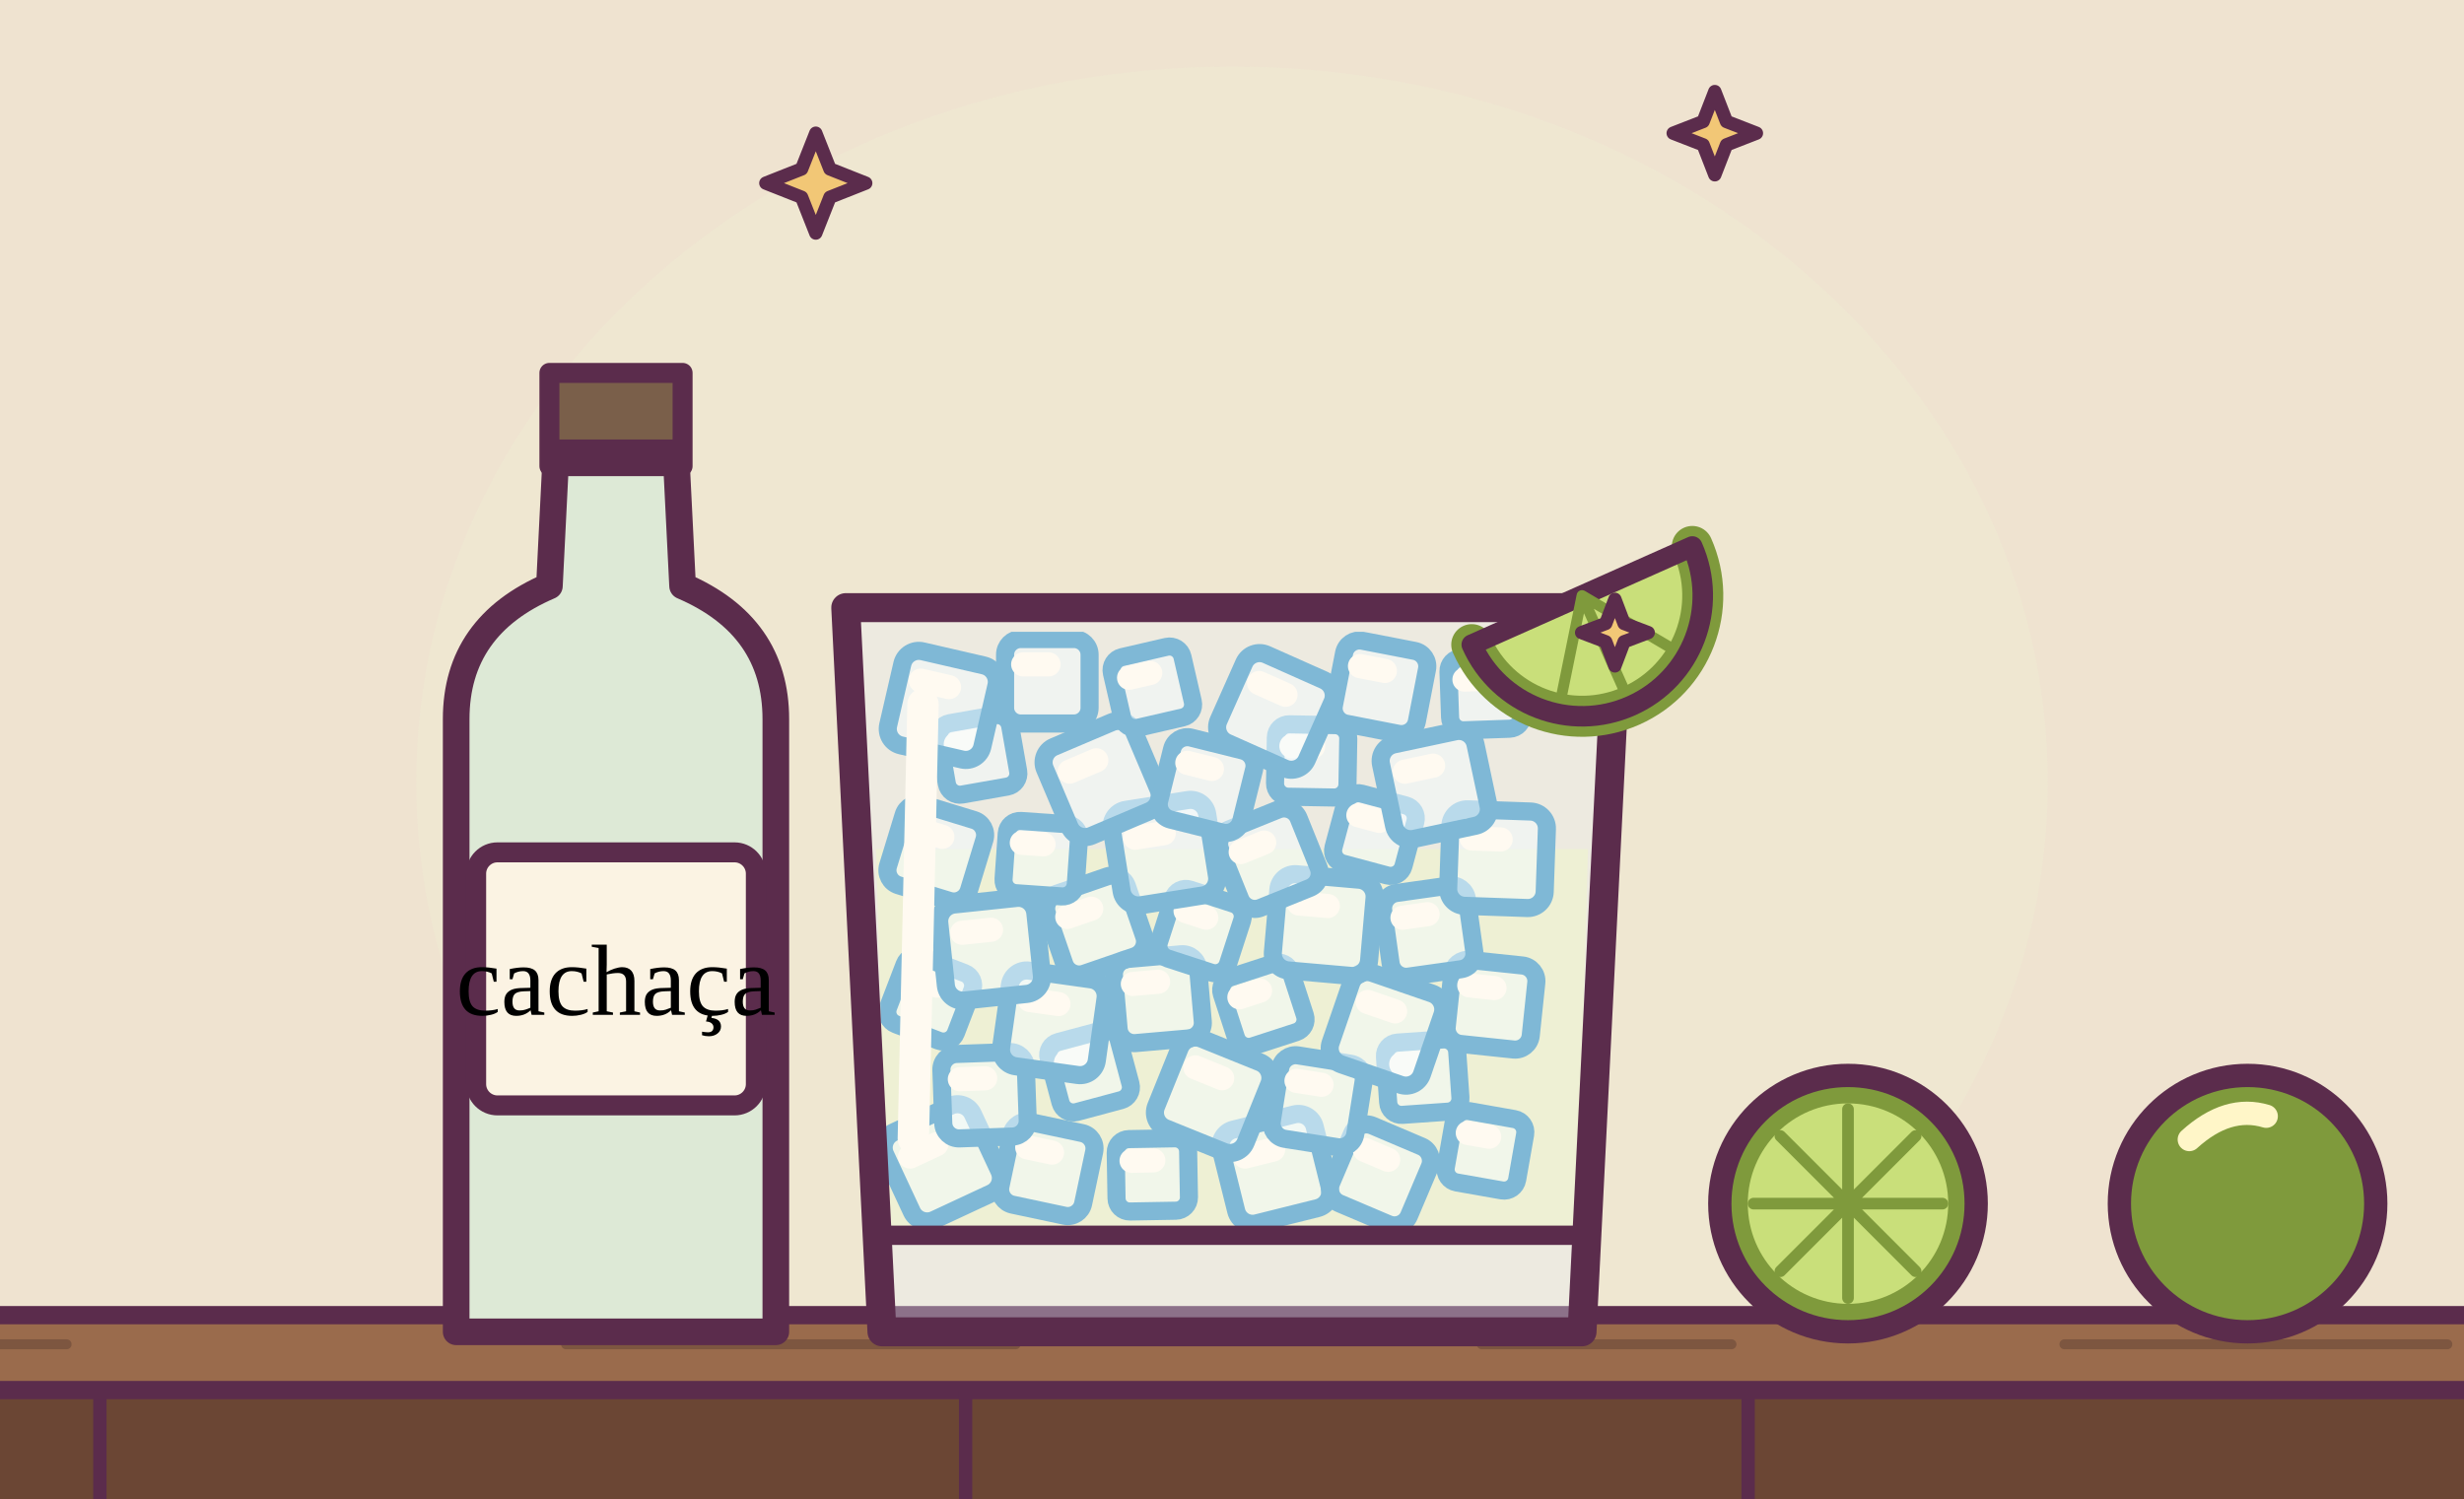
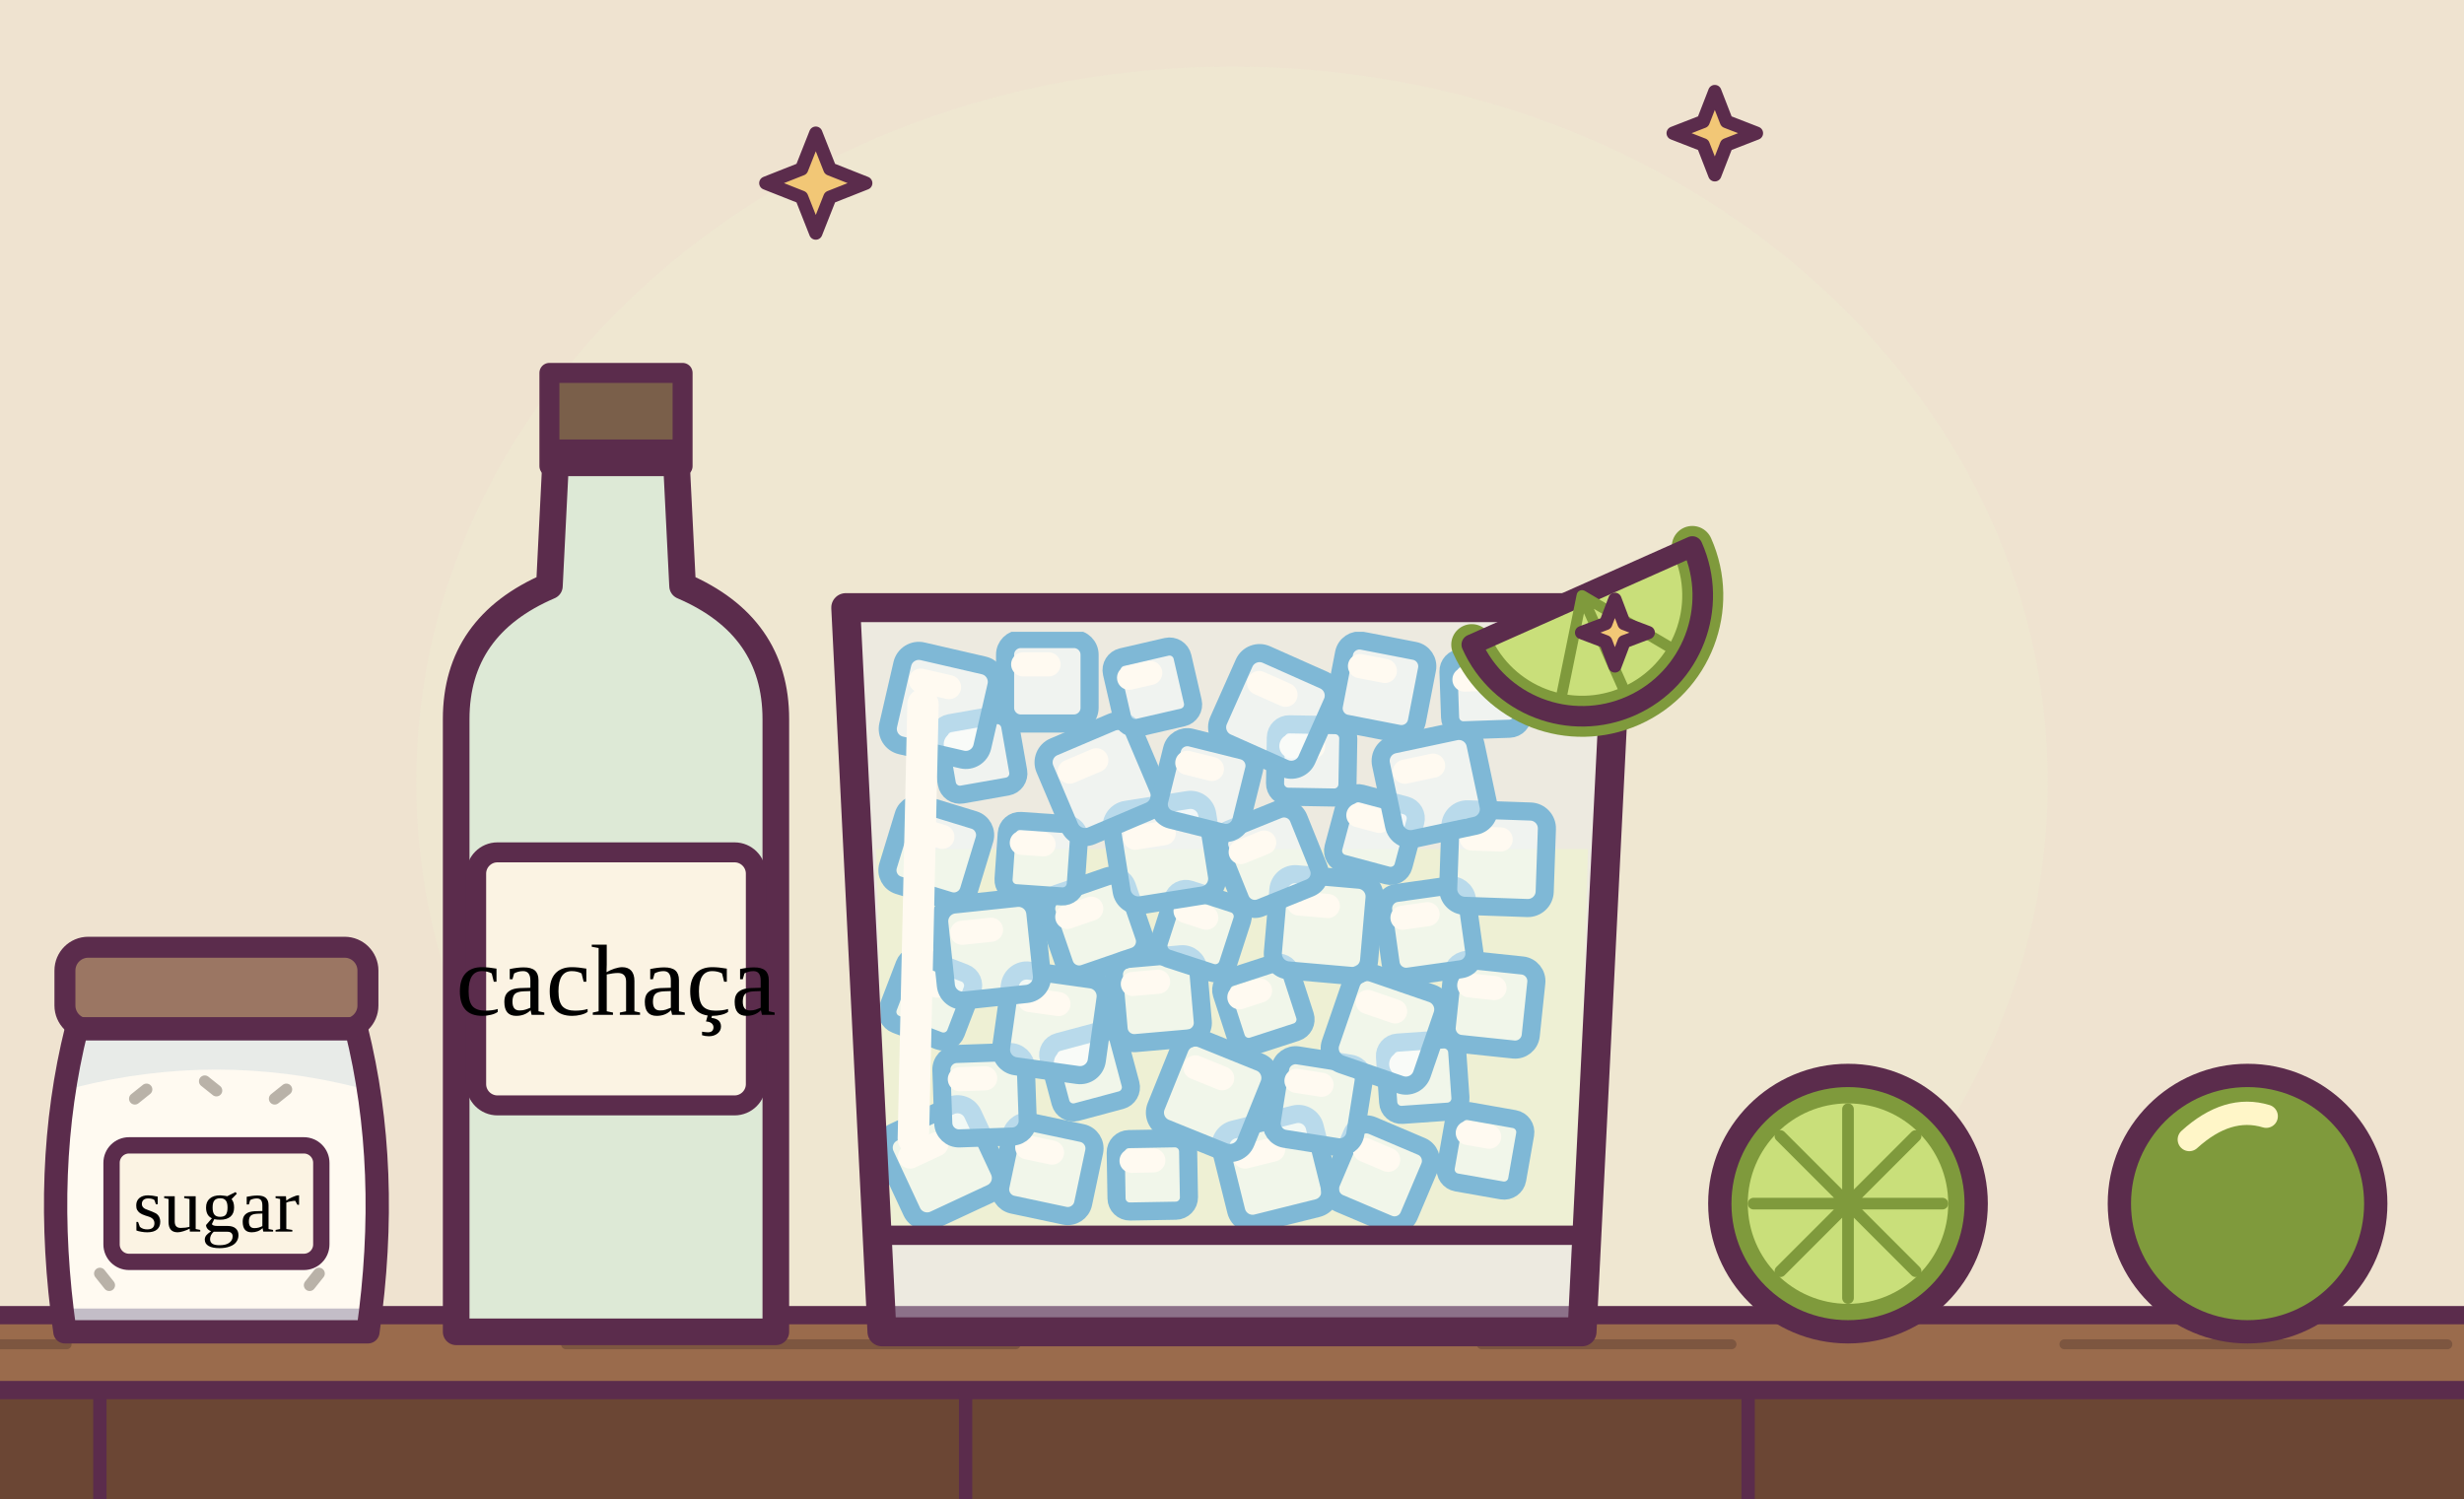
- <svg viewBox="0 0 296 180" role="img" aria-label="a Caipirinha in a rocks glass, garnished with a lime wedge, next to a bottle of cachaça, half a lime and a lime">
+ <svg viewBox="0 0 296 180" role="img" aria-label="a Caipirinha in a rocks glass, garnished with a lime wedge, next to a jar of sugar, a bottle of cachaça, half a lime and a lime">
  <g transform="translate(-52 -24)">
    <g filter="url(#wash)">
      <rect x="0" y="0" width="400" height="236" fill="#efe3d0" />
      <ellipse cx="200" cy="118" rx="98" ry="86" fill="#eef0d4" opacity=".32" />
    </g>
    <rect x="0" y="182" width="400" height="54" fill="#6e4b39" />
    <g filter="url(#wash)">
      <rect x="0" y="182" width="400" height="9" fill="#9a6b4c" />
      <rect x="0" y="191" width="400" height="45" fill="#6b4634" />
    </g>
    <g filter="url(#crayon)" fill="none" stroke="#5b2c4c" stroke-width="2.2" stroke-linecap="round" stroke-linejoin="round">
      <path d="M0 182 H400 M0 191 H400" />
      <path d="M64 191 V236" stroke-width="1.6" />
      <path d="M168 191 V236" stroke-width="1.6" />
      <path d="M262 191 V236" stroke-width="1.6" />
      <path d="M352 191 V236" stroke-width="1.6" />
      <path d="M22 185.5 h38" stroke="#7d5640" stroke-width="1.2" />
      <path d="M120 185.5 h54" stroke="#7d5640" stroke-width="1.2" />
      <path d="M230 185.5 h30" stroke="#7d5640" stroke-width="1.2" />
      <path d="M300 185.5 h46" stroke="#7d5640" stroke-width="1.2" />
    </g>
+     <g transform="translate(78 184)">
+       <g transform="translate(0 0) scale(1.4)">
+         <g filter="url(#wash)">
+           <path d="M-13 0 Q-15 -14 -12 -26 L12 -26 Q15 -14 13 0Z" fill="#e6eef0" opacity=".75" />
+           <path d="M-12.5 -2 Q-14 -12 -12 -21 Q0 -24 12 -21 Q14 -12 12.5 -2Z" fill="#fffaf1" />
+           <rect x="-13" y="-33" width="26" height="7" rx="2" fill="#9b7663" />
+           <rect x="-9" y="-16" width="18" height="10" rx="1.5" fill="#fbf3e3" />
+         </g>
+         <g filter="url(#crayon)" fill="none" stroke="#5b2c4c" stroke-width="2.6" stroke-linecap="round" stroke-linejoin="round">
+           <path d="M-13 0 Q-15 -14 -12 -26 L12 -26 Q15 -14 13 0Z" stroke-width="2" />
+           <rect x="-13" y="-33" width="26" height="7" rx="2" stroke-width="1.8" />
+           <rect x="-9" y="-16" width="18" height="10" rx="1.5" stroke-width="1.4" />
+           <path d="M-7 -20 l1 -.8 M-1 -21.5 l1 .8 M5 -20 l1 -.8 M-10 -5 l.8 1 M8 -4 l.8 -1" stroke="#b9b2a8" stroke-width="1" />
+         </g>
+         <text class="letter" x="0" y="-8.6" font-size="6.6" text-anchor="middle">sugar</text>
+       </g>
+     </g>
    <g transform="translate(126 184)">
      <g transform="translate(0 0) scale(1.6)">
        <g filter="url(#wash)">
          <path d="M-12 0 L-12 -46 Q-12 -53 -5 -56 L-4.5 -66 L4.5 -66 L5 -56 Q12 -53 12 -46 L12 0Z" fill="#dde9d6" />
          <rect x="-10.5" y="-36" width="21" height="19" rx="1.6" fill="#fbf3e3" />
          <path d="M-5 -72 h10 v7 h-10Z" fill="#7a5f4a" />
        </g>
        <g filter="url(#crayon)" fill="none" stroke="#5b2c4c" stroke-width="2.6" stroke-linecap="round" stroke-linejoin="round">
          <path d="M-12 0 L-12 -46 Q-12 -53 -5 -56 L-4.5 -66 L4.5 -66 L5 -56 Q12 -53 12 -46 L12 0Z" stroke-width="2" />
          <rect x="-10.5" y="-36" width="21" height="19" rx="1.6" stroke-width="1.5" />
          <path d="M-5 -72 h10 v7 h-10Z" stroke-width="1.5" />
        </g>
        <text class="letter" x="0" y="-23.8" font-size="7.6" text-anchor="middle" textLength="18" lengthAdjust="spacingAndGlyphs">cachaça</text>
      </g>
    </g>
    <g transform="translate(274 184)">
      <g transform="translate(0 0) scale(1.4)">
        <g filter="url(#wash)">
          <circle cx="0" cy="-11" r="11" fill="#7f9a3c" />
          <circle cx="0" cy="-11" r="8.6" fill="#c9df7a" />
        </g>
        <g filter="url(#crayon)" fill="none" stroke="#5b2c4c" stroke-width="2.6" stroke-linecap="round" stroke-linejoin="round">
          <circle cx="0" cy="-11" r="11" stroke-width="2" />
          <path d="M0 -11 L8.1 -11 M0 -11 L5.8 -5.2 M0 -11 L0 -2.9 M0 -11 L-5.8 -5.2 M0 -11 L-8.1 -11 M0 -11 L-5.8 -16.8 M0 -11 L-0 -19.1 M0 -11 L5.8 -16.8" stroke="#7f9a3c" stroke-width="1" />
        </g>
      </g>
    </g>
    <g transform="translate(322 184)">
      <g transform="translate(0 0) scale(1.4)">
        <g filter="url(#wash)">
          <ellipse cx="0" cy="-11" rx="11" ry="11" fill="#7f9a3c" />
        </g>
        <g filter="url(#crayon)" fill="none" stroke="#5b2c4c" stroke-width="2.6" stroke-linecap="round" stroke-linejoin="round">
          <ellipse cx="0" cy="-11" rx="11" ry="11" stroke-width="2" />
          <path d="M-5 -16.5 q3.3 -3 6.6 -2" stroke="#fff6c8" stroke-width="2" />
        </g>
      </g>
    </g>
    <g transform="translate(200 184) scale(1.45)">
      <g filter="url(#wash)">
        <path d="M-32 -60 L32 -60 L29 0 L-29 0Z" fill="#e7f1fb" opacity=".35" />
      </g>
      <clipPath id="caipirinha-hero">
        <path d="M-30 -58 L30 -58 L28.6 -8 L-28.6 -8Z" />
      </clipPath>
      <g clip-path="url(#caipirinha-hero)">
        <g filter="url(#wash)">
          <rect x="-40" y="-40" width="80" height="34" fill="#eef0d4" />
        </g>
        <g>
          <g transform="rotate(-25 -24 -14)">
            <g filter="url(#wash)">
              <rect x="-28" y="-18" width="8" height="8" rx="1.4" fill="#f4fbff" opacity=".5" />
            </g>
            <g filter="url(#crayon)" fill="none" stroke="#5b2c4c" stroke-width="2.6" stroke-linecap="round" stroke-linejoin="round">
              <rect x="-28" y="-18" width="8" height="8" rx="1.4" stroke="#7fb8d6" stroke-width="1.5" />
              <path d="M-26.2 -15.6 h2.4" stroke="#fffaf1" stroke-width="2" />
            </g>
          </g>
        </g>
        <g>
          <g transform="rotate(12 -15.3 -13.5)">
            <g filter="url(#wash)">
              <rect x="-18.8" y="-17" width="7" height="7" rx="1.3" fill="#f4fbff" opacity=".5" />
            </g>
            <g filter="url(#crayon)" fill="none" stroke="#5b2c4c" stroke-width="2.6" stroke-linecap="round" stroke-linejoin="round">
              <rect x="-18.8" y="-17" width="7" height="7" rx="1.3" stroke="#7fb8d6" stroke-width="1.5" />
              <path d="M-17.3 -14.9 h2.1" stroke="#fffaf1" stroke-width="2" />
            </g>
          </g>
        </g>
        <g>
          <g transform="rotate(-1 -6.6 -13)">
            <g filter="url(#wash)">
              <rect x="-9.6" y="-16" width="6" height="6" rx="1.1" fill="#f4fbff" opacity=".5" />
            </g>
            <g filter="url(#crayon)" fill="none" stroke="#5b2c4c" stroke-width="2.6" stroke-linecap="round" stroke-linejoin="round">
              <rect x="-9.6" y="-16" width="6" height="6" rx="1.1" stroke="#7fb8d6" stroke-width="1.5" />
              <path d="M-8.3 -14.2 h1.8" stroke="#fffaf1" stroke-width="2" />
            </g>
          </g>
        </g>
        <g>
          <g transform="rotate(-14 3.6 -13.5)">
            <g filter="url(#wash)">
              <rect x="-0.4" y="-17.5" width="8" height="8" rx="1.4" fill="#f4fbff" opacity=".5" />
            </g>
            <g filter="url(#crayon)" fill="none" stroke="#5b2c4c" stroke-width="2.6" stroke-linecap="round" stroke-linejoin="round">
              <rect x="-0.4" y="-17.5" width="8" height="8" rx="1.4" stroke="#7fb8d6" stroke-width="1.5" />
              <path d="M1.4 -15.1 h2.4" stroke="#fffaf1" stroke-width="2" />
            </g>
          </g>
        </g>
        <g>
          <g transform="rotate(23 12.3 -13)">
            <g filter="url(#wash)">
              <rect x="8.8" y="-16.5" width="7" height="7" rx="1.3" fill="#f4fbff" opacity=".5" />
            </g>
            <g filter="url(#crayon)" fill="none" stroke="#5b2c4c" stroke-width="2.6" stroke-linecap="round" stroke-linejoin="round">
              <rect x="8.8" y="-16.5" width="7" height="7" rx="1.3" stroke="#7fb8d6" stroke-width="1.5" />
              <path d="M10.3 -14.4 h2.1" stroke="#fffaf1" stroke-width="2" />
            </g>
          </g>
        </g>
        <g>
          <g transform="rotate(10 21 -15)">
            <g filter="url(#wash)">
              <rect x="18" y="-18" width="6" height="6" rx="1.1" fill="#f4fbff" opacity=".5" />
            </g>
            <g filter="url(#crayon)" fill="none" stroke="#5b2c4c" stroke-width="2.6" stroke-linecap="round" stroke-linejoin="round">
              <rect x="18" y="-18" width="6" height="6" rx="1.1" stroke="#7fb8d6" stroke-width="1.5" />
              <path d="M19.3 -16.2 h1.8" stroke="#fffaf1" stroke-width="2" />
            </g>
          </g>
        </g>
        <g>
          <g transform="rotate(-2 -20.5 -19.6)">
            <g filter="url(#wash)">
              <rect x="-24" y="-23.1" width="7" height="7" rx="1.3" fill="#f4fbff" opacity=".5" />
            </g>
            <g filter="url(#crayon)" fill="none" stroke="#5b2c4c" stroke-width="2.6" stroke-linecap="round" stroke-linejoin="round">
              <rect x="-24" y="-23.1" width="7" height="7" rx="1.3" stroke="#7fb8d6" stroke-width="1.5" />
              <path d="M-22.5 -21 h2.1" stroke="#fffaf1" stroke-width="2" />
            </g>
          </g>
        </g>
        <g>
          <g transform="rotate(-15 -11.8 -21.6)">
            <g filter="url(#wash)">
              <rect x="-14.8" y="-24.6" width="6" height="6" rx="1.1" fill="#f4fbff" opacity=".5" />
            </g>
            <g filter="url(#crayon)" fill="none" stroke="#5b2c4c" stroke-width="2.6" stroke-linecap="round" stroke-linejoin="round">
              <rect x="-14.8" y="-24.6" width="6" height="6" rx="1.1" stroke="#7fb8d6" stroke-width="1.5" />
              <path d="M-13.5 -22.8 h1.8" stroke="#fffaf1" stroke-width="2" />
            </g>
          </g>
        </g>
        <g>
          <g transform="rotate(22 -1.6 -19.6)">
            <g filter="url(#wash)">
              <rect x="-5.6" y="-23.6" width="8" height="8" rx="1.4" fill="#f4fbff" opacity=".5" />
            </g>
            <g filter="url(#crayon)" fill="none" stroke="#5b2c4c" stroke-width="2.6" stroke-linecap="round" stroke-linejoin="round">
              <rect x="-5.6" y="-23.6" width="8" height="8" rx="1.4" stroke="#7fb8d6" stroke-width="1.5" />
              <path d="M-3.8 -21.2 h2.4" stroke="#fffaf1" stroke-width="2" />
            </g>
          </g>
        </g>
        <g>
          <g transform="rotate(9 7.1 -19.1)">
            <g filter="url(#wash)">
              <rect x="3.6" y="-22.6" width="7" height="7" rx="1.3" fill="#f4fbff" opacity=".5" />
            </g>
            <g filter="url(#crayon)" fill="none" stroke="#5b2c4c" stroke-width="2.6" stroke-linecap="round" stroke-linejoin="round">
              <rect x="3.6" y="-22.6" width="7" height="7" rx="1.3" stroke="#7fb8d6" stroke-width="1.5" />
              <path d="M5.1 -20.5 h2.1" stroke="#fffaf1" stroke-width="2" />
            </g>
          </g>
        </g>
        <g>
          <g transform="rotate(-4 15.8 -21.1)">
            <g filter="url(#wash)">
              <rect x="12.8" y="-24.1" width="6" height="6" rx="1.1" fill="#f4fbff" opacity=".5" />
            </g>
            <g filter="url(#crayon)" fill="none" stroke="#5b2c4c" stroke-width="2.6" stroke-linecap="round" stroke-linejoin="round">
              <rect x="12.8" y="-24.1" width="6" height="6" rx="1.1" stroke="#7fb8d6" stroke-width="1.5" />
              <path d="M14.1 -22.3 h1.8" stroke="#fffaf1" stroke-width="2" />
            </g>
          </g>
        </g>
        <g>
          <g transform="rotate(21 -25 -27.6)">
            <g filter="url(#wash)">
              <rect x="-28" y="-30.6" width="6" height="6" rx="1.1" fill="#f4fbff" opacity=".5" />
            </g>
            <g filter="url(#crayon)" fill="none" stroke="#5b2c4c" stroke-width="2.6" stroke-linecap="round" stroke-linejoin="round">
              <rect x="-28" y="-30.6" width="6" height="6" rx="1.1" stroke="#7fb8d6" stroke-width="1.5" />
              <path d="M-26.7 -28.8 h1.8" stroke="#fffaf1" stroke-width="2" />
            </g>
          </g>
        </g>
        <g>
          <g transform="rotate(8 -14.8 -25.6)">
            <g filter="url(#wash)">
              <rect x="-18.8" y="-29.6" width="8" height="8" rx="1.4" fill="#f4fbff" opacity=".5" />
            </g>
            <g filter="url(#crayon)" fill="none" stroke="#5b2c4c" stroke-width="2.6" stroke-linecap="round" stroke-linejoin="round">
              <rect x="-18.8" y="-29.6" width="8" height="8" rx="1.4" stroke="#7fb8d6" stroke-width="1.5" />
              <path d="M-17 -27.2 h2.4" stroke="#fffaf1" stroke-width="2" />
            </g>
          </g>
        </g>
        <g>
          <g transform="rotate(-5 -6.1 -27.6)">
            <g filter="url(#wash)">
              <rect x="-9.6" y="-31.1" width="7" height="7" rx="1.3" fill="#f4fbff" opacity=".5" />
            </g>
            <g filter="url(#crayon)" fill="none" stroke="#5b2c4c" stroke-width="2.6" stroke-linecap="round" stroke-linejoin="round">
              <rect x="-9.6" y="-31.1" width="7" height="7" rx="1.3" stroke="#7fb8d6" stroke-width="1.5" />
              <path d="M-8.1 -29 h2.1" stroke="#fffaf1" stroke-width="2" />
            </g>
          </g>
        </g>
        <g>
          <g transform="rotate(-18 2.6 -27.1)">
            <g filter="url(#wash)">
              <rect x="-0.4" y="-30.1" width="6" height="6" rx="1.1" fill="#f4fbff" opacity=".5" />
            </g>
            <g filter="url(#crayon)" fill="none" stroke="#5b2c4c" stroke-width="2.6" stroke-linecap="round" stroke-linejoin="round">
              <rect x="-0.4" y="-30.1" width="6" height="6" rx="1.1" stroke="#7fb8d6" stroke-width="1.5" />
              <path d="M0.9 -28.3 h1.8" stroke="#fffaf1" stroke-width="2" />
            </g>
          </g>
        </g>
        <g>
          <g transform="rotate(19 12.8 -25.1)">
            <g filter="url(#wash)">
              <rect x="8.8" y="-29.1" width="8" height="8" rx="1.4" fill="#f4fbff" opacity=".5" />
            </g>
            <g filter="url(#crayon)" fill="none" stroke="#5b2c4c" stroke-width="2.6" stroke-linecap="round" stroke-linejoin="round">
              <rect x="8.8" y="-29.1" width="8" height="8" rx="1.4" stroke="#7fb8d6" stroke-width="1.5" />
              <path d="M10.6 -26.7 h2.4" stroke="#fffaf1" stroke-width="2" />
            </g>
          </g>
        </g>
        <g>
          <g transform="rotate(6 21.5 -27.1)">
            <g filter="url(#wash)">
              <rect x="18" y="-30.6" width="7" height="7" rx="1.3" fill="#f4fbff" opacity=".5" />
            </g>
            <g filter="url(#crayon)" fill="none" stroke="#5b2c4c" stroke-width="2.6" stroke-linecap="round" stroke-linejoin="round">
              <rect x="18" y="-30.6" width="7" height="7" rx="1.3" stroke="#7fb8d6" stroke-width="1.5" />
              <path d="M19.5 -28.5 h2.1" stroke="#fffaf1" stroke-width="2" />
            </g>
          </g>
        </g>
        <g>
          <g transform="rotate(-6 -20 -31.7)">
            <g filter="url(#wash)">
              <rect x="-24" y="-35.7" width="8" height="8" rx="1.4" fill="#f4fbff" opacity=".5" />
            </g>
            <g filter="url(#crayon)" fill="none" stroke="#5b2c4c" stroke-width="2.6" stroke-linecap="round" stroke-linejoin="round">
              <rect x="-24" y="-35.7" width="8" height="8" rx="1.4" stroke="#7fb8d6" stroke-width="1.5" />
              <path d="M-22.2 -33.3 h2.4" stroke="#fffaf1" stroke-width="2" />
            </g>
          </g>
        </g>
        <g>
          <g transform="rotate(-19 -11.3 -33.7)">
            <g filter="url(#wash)">
              <rect x="-14.8" y="-37.2" width="7" height="7" rx="1.3" fill="#f4fbff" opacity=".5" />
            </g>
            <g filter="url(#crayon)" fill="none" stroke="#5b2c4c" stroke-width="2.6" stroke-linecap="round" stroke-linejoin="round">
              <rect x="-14.8" y="-37.2" width="7" height="7" rx="1.3" stroke="#7fb8d6" stroke-width="1.5" />
              <path d="M-13.3 -35.1 h2.1" stroke="#fffaf1" stroke-width="2" />
            </g>
          </g>
        </g>
        <g>
          <g transform="rotate(18 -2.6 -33.2)">
            <g filter="url(#wash)">
              <rect x="-5.6" y="-36.2" width="6" height="6" rx="1.1" fill="#f4fbff" opacity=".5" />
            </g>
            <g filter="url(#crayon)" fill="none" stroke="#5b2c4c" stroke-width="2.6" stroke-linecap="round" stroke-linejoin="round">
              <rect x="-5.6" y="-36.2" width="6" height="6" rx="1.1" stroke="#7fb8d6" stroke-width="1.5" />
              <path d="M-4.3 -34.4 h1.8" stroke="#fffaf1" stroke-width="2" />
            </g>
          </g>
        </g>
        <g>
          <g transform="rotate(5 7.6 -33.7)">
            <g filter="url(#wash)">
              <rect x="3.6" y="-37.7" width="8" height="8" rx="1.4" fill="#f4fbff" opacity=".5" />
            </g>
            <g filter="url(#crayon)" fill="none" stroke="#5b2c4c" stroke-width="2.6" stroke-linecap="round" stroke-linejoin="round">
              <rect x="3.6" y="-37.7" width="8" height="8" rx="1.4" stroke="#7fb8d6" stroke-width="1.5" />
              <path d="M5.4 -35.3 h2.4" stroke="#fffaf1" stroke-width="2" />
            </g>
          </g>
        </g>
        <g>
          <g transform="rotate(-8 16.3 -33.2)">
            <g filter="url(#wash)">
              <rect x="12.8" y="-36.7" width="7" height="7" rx="1.3" fill="#f4fbff" opacity=".5" />
            </g>
            <g filter="url(#crayon)" fill="none" stroke="#5b2c4c" stroke-width="2.6" stroke-linecap="round" stroke-linejoin="round">
              <rect x="12.8" y="-36.7" width="7" height="7" rx="1.3" stroke="#7fb8d6" stroke-width="1.5" />
              <path d="M14.3 -34.6 h2.1" stroke="#fffaf1" stroke-width="2" />
            </g>
          </g>
        </g>
        <g>
          <g transform="rotate(17 -24.5 -39.7)">
            <g filter="url(#wash)">
              <rect x="-28" y="-43.2" width="7" height="7" rx="1.3" fill="#f4fbff" opacity=".5" />
            </g>
            <g filter="url(#crayon)" fill="none" stroke="#5b2c4c" stroke-width="2.6" stroke-linecap="round" stroke-linejoin="round">
              <rect x="-28" y="-43.2" width="7" height="7" rx="1.3" stroke="#7fb8d6" stroke-width="1.5" />
              <path d="M-26.5 -41.1 h2.1" stroke="#fffaf1" stroke-width="2" />
            </g>
          </g>
        </g>
        <g>
          <g transform="rotate(4 -15.8 -39.2)">
            <g filter="url(#wash)">
              <rect x="-18.8" y="-42.2" width="6" height="6" rx="1.1" fill="#f4fbff" opacity=".5" />
            </g>
            <g filter="url(#crayon)" fill="none" stroke="#5b2c4c" stroke-width="2.6" stroke-linecap="round" stroke-linejoin="round">
              <rect x="-18.8" y="-42.2" width="6" height="6" rx="1.1" stroke="#7fb8d6" stroke-width="1.5" />
              <path d="M-17.5 -40.4 h1.8" stroke="#fffaf1" stroke-width="2" />
            </g>
          </g>
        </g>
        <g>
          <g transform="rotate(-9 -5.6 -39.7)">
            <g filter="url(#wash)">
              <rect x="-9.6" y="-43.7" width="8" height="8" rx="1.4" fill="#f4fbff" opacity=".5" />
            </g>
            <g filter="url(#crayon)" fill="none" stroke="#5b2c4c" stroke-width="2.6" stroke-linecap="round" stroke-linejoin="round">
              <rect x="-9.6" y="-43.7" width="8" height="8" rx="1.4" stroke="#7fb8d6" stroke-width="1.5" />
              <path d="M-7.8 -41.3 h2.4" stroke="#fffaf1" stroke-width="2" />
            </g>
          </g>
        </g>
        <g>
          <g transform="rotate(-22 3.1 -39.2)">
            <g filter="url(#wash)">
              <rect x="-0.4" y="-42.7" width="7" height="7" rx="1.3" fill="#f4fbff" opacity=".5" />
            </g>
            <g filter="url(#crayon)" fill="none" stroke="#5b2c4c" stroke-width="2.6" stroke-linecap="round" stroke-linejoin="round">
              <rect x="-0.4" y="-42.7" width="7" height="7" rx="1.3" stroke="#7fb8d6" stroke-width="1.5" />
              <path d="M1.1 -40.6 h2.1" stroke="#fffaf1" stroke-width="2" />
            </g>
          </g>
        </g>
        <g>
          <g transform="rotate(15 11.8 -41.2)">
            <g filter="url(#wash)">
              <rect x="8.8" y="-44.2" width="6" height="6" rx="1.1" fill="#f4fbff" opacity=".5" />
            </g>
            <g filter="url(#crayon)" fill="none" stroke="#5b2c4c" stroke-width="2.6" stroke-linecap="round" stroke-linejoin="round">
              <rect x="8.8" y="-44.2" width="6" height="6" rx="1.1" stroke="#7fb8d6" stroke-width="1.5" />
              <path d="M10.1 -42.4 h1.8" stroke="#fffaf1" stroke-width="2" />
            </g>
          </g>
        </g>
        <g>
          <g transform="rotate(2 22 -39.2)">
            <g filter="url(#wash)">
              <rect x="18" y="-43.2" width="8" height="8" rx="1.4" fill="#f4fbff" opacity=".5" />
            </g>
            <g filter="url(#crayon)" fill="none" stroke="#5b2c4c" stroke-width="2.6" stroke-linecap="round" stroke-linejoin="round">
              <rect x="18" y="-43.2" width="8" height="8" rx="1.4" stroke="#7fb8d6" stroke-width="1.5" />
              <path d="M19.8 -40.8 h2.4" stroke="#fffaf1" stroke-width="2" />
            </g>
          </g>
        </g>
        <g>
          <g transform="rotate(-10 -21 -47.8)">
            <g filter="url(#wash)">
              <rect x="-24" y="-50.8" width="6" height="6" rx="1.1" fill="#f4fbff" opacity=".5" />
            </g>
            <g filter="url(#crayon)" fill="none" stroke="#5b2c4c" stroke-width="2.6" stroke-linecap="round" stroke-linejoin="round">
              <rect x="-24" y="-50.8" width="6" height="6" rx="1.1" stroke="#7fb8d6" stroke-width="1.5" />
              <path d="M-22.7 -49 h1.8" stroke="#fffaf1" stroke-width="2" />
            </g>
          </g>
        </g>
        <g>
          <g transform="rotate(-23 -10.8 -45.8)">
            <g filter="url(#wash)">
              <rect x="-14.8" y="-49.8" width="8" height="8" rx="1.4" fill="#f4fbff" opacity=".5" />
            </g>
            <g filter="url(#crayon)" fill="none" stroke="#5b2c4c" stroke-width="2.6" stroke-linecap="round" stroke-linejoin="round">
              <rect x="-14.8" y="-49.8" width="8" height="8" rx="1.4" stroke="#7fb8d6" stroke-width="1.5" />
              <path d="M-13 -47.4 h2.4" stroke="#fffaf1" stroke-width="2" />
            </g>
          </g>
        </g>
        <g>
          <g transform="rotate(14 -2.1 -45.3)">
            <g filter="url(#wash)">
              <rect x="-5.6" y="-48.8" width="7" height="7" rx="1.3" fill="#f4fbff" opacity=".5" />
            </g>
            <g filter="url(#crayon)" fill="none" stroke="#5b2c4c" stroke-width="2.6" stroke-linecap="round" stroke-linejoin="round">
              <rect x="-5.6" y="-48.8" width="7" height="7" rx="1.3" stroke="#7fb8d6" stroke-width="1.5" />
              <path d="M-4.1 -46.7 h2.1" stroke="#fffaf1" stroke-width="2" />
            </g>
          </g>
        </g>
        <g>
          <g transform="rotate(1 6.6 -47.3)">
            <g filter="url(#wash)">
              <rect x="3.6" y="-50.3" width="6" height="6" rx="1.1" fill="#f4fbff" opacity=".5" />
            </g>
            <g filter="url(#crayon)" fill="none" stroke="#5b2c4c" stroke-width="2.6" stroke-linecap="round" stroke-linejoin="round">
              <rect x="3.6" y="-50.3" width="6" height="6" rx="1.1" stroke="#7fb8d6" stroke-width="1.5" />
              <path d="M4.9 -48.5 h1.8" stroke="#fffaf1" stroke-width="2" />
            </g>
          </g>
        </g>
        <g>
          <g transform="rotate(-12 16.8 -45.3)">
            <g filter="url(#wash)">
              <rect x="12.8" y="-49.3" width="8" height="8" rx="1.4" fill="#f4fbff" opacity=".5" />
            </g>
            <g filter="url(#crayon)" fill="none" stroke="#5b2c4c" stroke-width="2.6" stroke-linecap="round" stroke-linejoin="round">
              <rect x="12.8" y="-49.3" width="8" height="8" rx="1.4" stroke="#7fb8d6" stroke-width="1.5" />
              <path d="M14.6 -46.9 h2.4" stroke="#fffaf1" stroke-width="2" />
            </g>
          </g>
        </g>
        <g>
          <g transform="rotate(13 -24 -51.9)">
            <g filter="url(#wash)">
              <rect x="-28" y="-55.9" width="8" height="8" rx="1.4" fill="#f4fbff" opacity=".5" />
            </g>
            <g filter="url(#crayon)" fill="none" stroke="#5b2c4c" stroke-width="2.6" stroke-linecap="round" stroke-linejoin="round">
              <rect x="-28" y="-55.9" width="8" height="8" rx="1.4" stroke="#7fb8d6" stroke-width="1.5" />
              <path d="M-26.2 -53.5 h2.4" stroke="#fffaf1" stroke-width="2" />
            </g>
          </g>
        </g>
        <g>
          <g>
            <g filter="url(#wash)">
              <rect x="-18.8" y="-57.4" width="7" height="7" rx="1.3" fill="#f4fbff" opacity=".5" />
            </g>
            <g filter="url(#crayon)" fill="none" stroke="#5b2c4c" stroke-width="2.6" stroke-linecap="round" stroke-linejoin="round">
              <rect x="-18.8" y="-57.4" width="7" height="7" rx="1.3" stroke="#7fb8d6" stroke-width="1.5" />
              <path d="M-17.3 -55.3 h2.1" stroke="#fffaf1" stroke-width="2" />
            </g>
          </g>
        </g>
        <g>
          <g transform="rotate(-13 -6.6 -53.4)">
            <g filter="url(#wash)">
              <rect x="-9.6" y="-56.4" width="6" height="6" rx="1.1" fill="#f4fbff" opacity=".5" />
            </g>
            <g filter="url(#crayon)" fill="none" stroke="#5b2c4c" stroke-width="2.6" stroke-linecap="round" stroke-linejoin="round">
              <rect x="-9.6" y="-56.4" width="6" height="6" rx="1.1" stroke="#7fb8d6" stroke-width="1.5" />
              <path d="M-8.3 -54.6 h1.8" stroke="#fffaf1" stroke-width="2" />
            </g>
          </g>
        </g>
        <g>
          <g transform="rotate(24 3.6 -51.4)">
            <g filter="url(#wash)">
              <rect x="-0.4" y="-55.4" width="8" height="8" rx="1.4" fill="#f4fbff" opacity=".5" />
            </g>
            <g filter="url(#crayon)" fill="none" stroke="#5b2c4c" stroke-width="2.6" stroke-linecap="round" stroke-linejoin="round">
              <rect x="-0.4" y="-55.4" width="8" height="8" rx="1.4" stroke="#7fb8d6" stroke-width="1.5" />
              <path d="M1.4 -53 h2.4" stroke="#fffaf1" stroke-width="2" />
            </g>
          </g>
        </g>
        <g>
          <g transform="rotate(11 12.3 -53.4)">
            <g filter="url(#wash)">
              <rect x="8.8" y="-56.9" width="7" height="7" rx="1.3" fill="#f4fbff" opacity=".5" />
            </g>
            <g filter="url(#crayon)" fill="none" stroke="#5b2c4c" stroke-width="2.6" stroke-linecap="round" stroke-linejoin="round">
              <rect x="8.8" y="-56.9" width="7" height="7" rx="1.3" stroke="#7fb8d6" stroke-width="1.5" />
              <path d="M10.3 -54.8 h2.1" stroke="#fffaf1" stroke-width="2" />
            </g>
          </g>
        </g>
        <g>
          <g transform="rotate(-2 21 -52.9)">
            <g filter="url(#wash)">
              <rect x="18" y="-55.9" width="6" height="6" rx="1.1" fill="#f4fbff" opacity=".5" />
            </g>
            <g filter="url(#crayon)" fill="none" stroke="#5b2c4c" stroke-width="2.6" stroke-linecap="round" stroke-linejoin="round">
              <rect x="18" y="-55.9" width="6" height="6" rx="1.1" stroke="#7fb8d6" stroke-width="1.5" />
              <path d="M19.3 -54.1 h1.8" stroke="#fffaf1" stroke-width="2" />
            </g>
          </g>
        </g>
      </g>
      <g filter="url(#crayon)" fill="none" stroke="#5b2c4c" stroke-width="2.6" stroke-linecap="round" stroke-linejoin="round">
        <path d="M-32 -60 L32 -60 L29 0 L-29 0Z" stroke-width="2.4" />
        <path d="M-28.6 -8 H28.6" stroke-width="1.6" />
        <path d="M-25.6 -52 L-26.4 -16" stroke="#fffaf1" stroke-width="2.6" />
      </g>
      <g transform="translate(29 -61)">
        <g transform="rotate(-24)">
          <g filter="url(#wash)">
            <path d="M-10 0 A10 10 0 0 0 10 0Z" fill="#c9df7a" />
          </g>
          <g filter="url(#crayon)" fill="none" stroke="#5b2c4c" stroke-width="2.6" stroke-linecap="round" stroke-linejoin="round">
            <path d="M-10 0 A10 10 0 0 0 10 0" stroke="#7f9a3c" stroke-width="3.4" />
            <path d="M-10 0 A10 10 0 0 0 10 0Z" stroke-width="1.7" />
            <path d="M0 0 L-5 7 M0 0 L0 8.6 M0 0 L5 7" stroke="#7f9a3c" stroke-width=".9" />
          </g>
        </g>
      </g>
    </g>
    <g class="twinkle" style="transform-origin:150px 46px">
      <path d="M150 40 L151.7 44.3 L156 46 L151.7 47.7 L150 52 L148.3 47.7 L144 46 L148.3 44.3Z" fill="#f2c776" stroke="#5b2c4c" stroke-width="1.6" stroke-linejoin="round" />
    </g>
    <g class="twinkle d2" style="transform-origin:258px 40px">
      <path d="M258 35 L259.4 38.6 L263 40 L259.4 41.4 L258 45 L256.6 41.4 L253 40 L256.6 38.6Z" fill="#f2c776" stroke="#5b2c4c" stroke-width="1.6" stroke-linejoin="round" />
    </g>
    <g class="twinkle d3" style="transform-origin:246px 100px">
      <path d="M246 96 L247.1 98.9 L250 100 L247.1 101.1 L246 104 L244.9 101.1 L242 100 L244.9 98.9Z" fill="#f2c776" stroke="#5b2c4c" stroke-width="1.6" stroke-linejoin="round" />
    </g>
  </g>
</svg>
